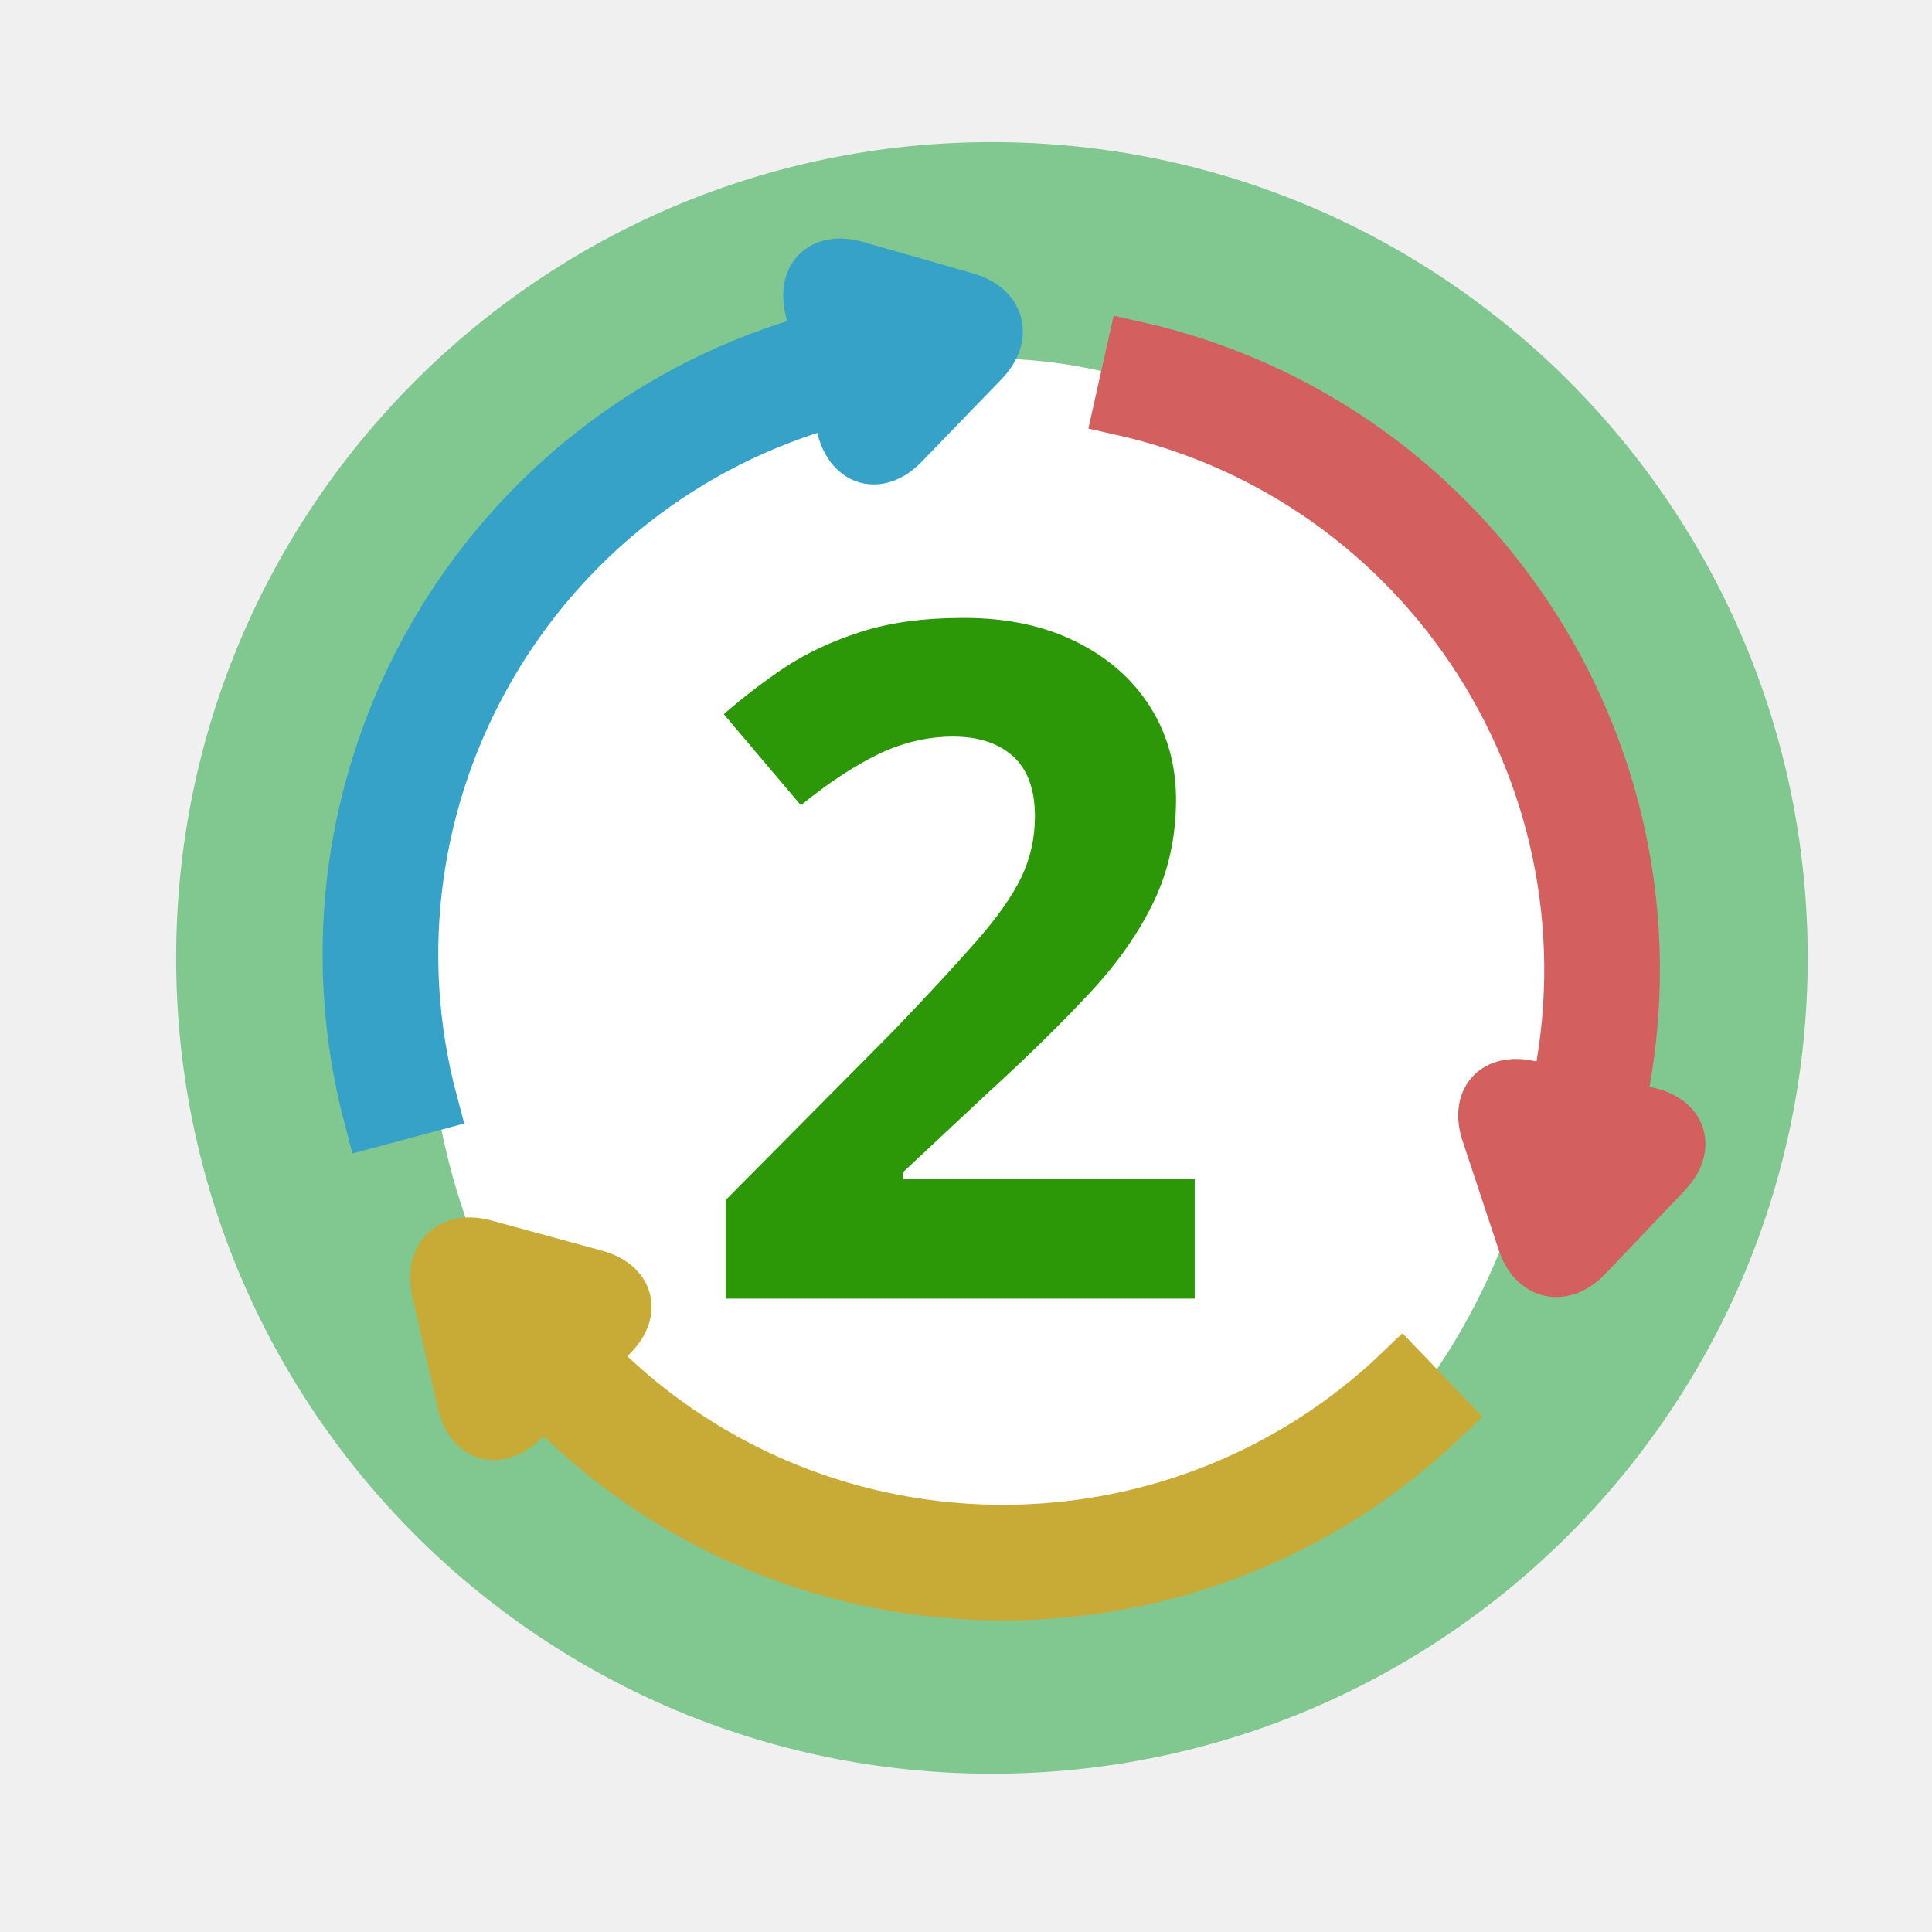
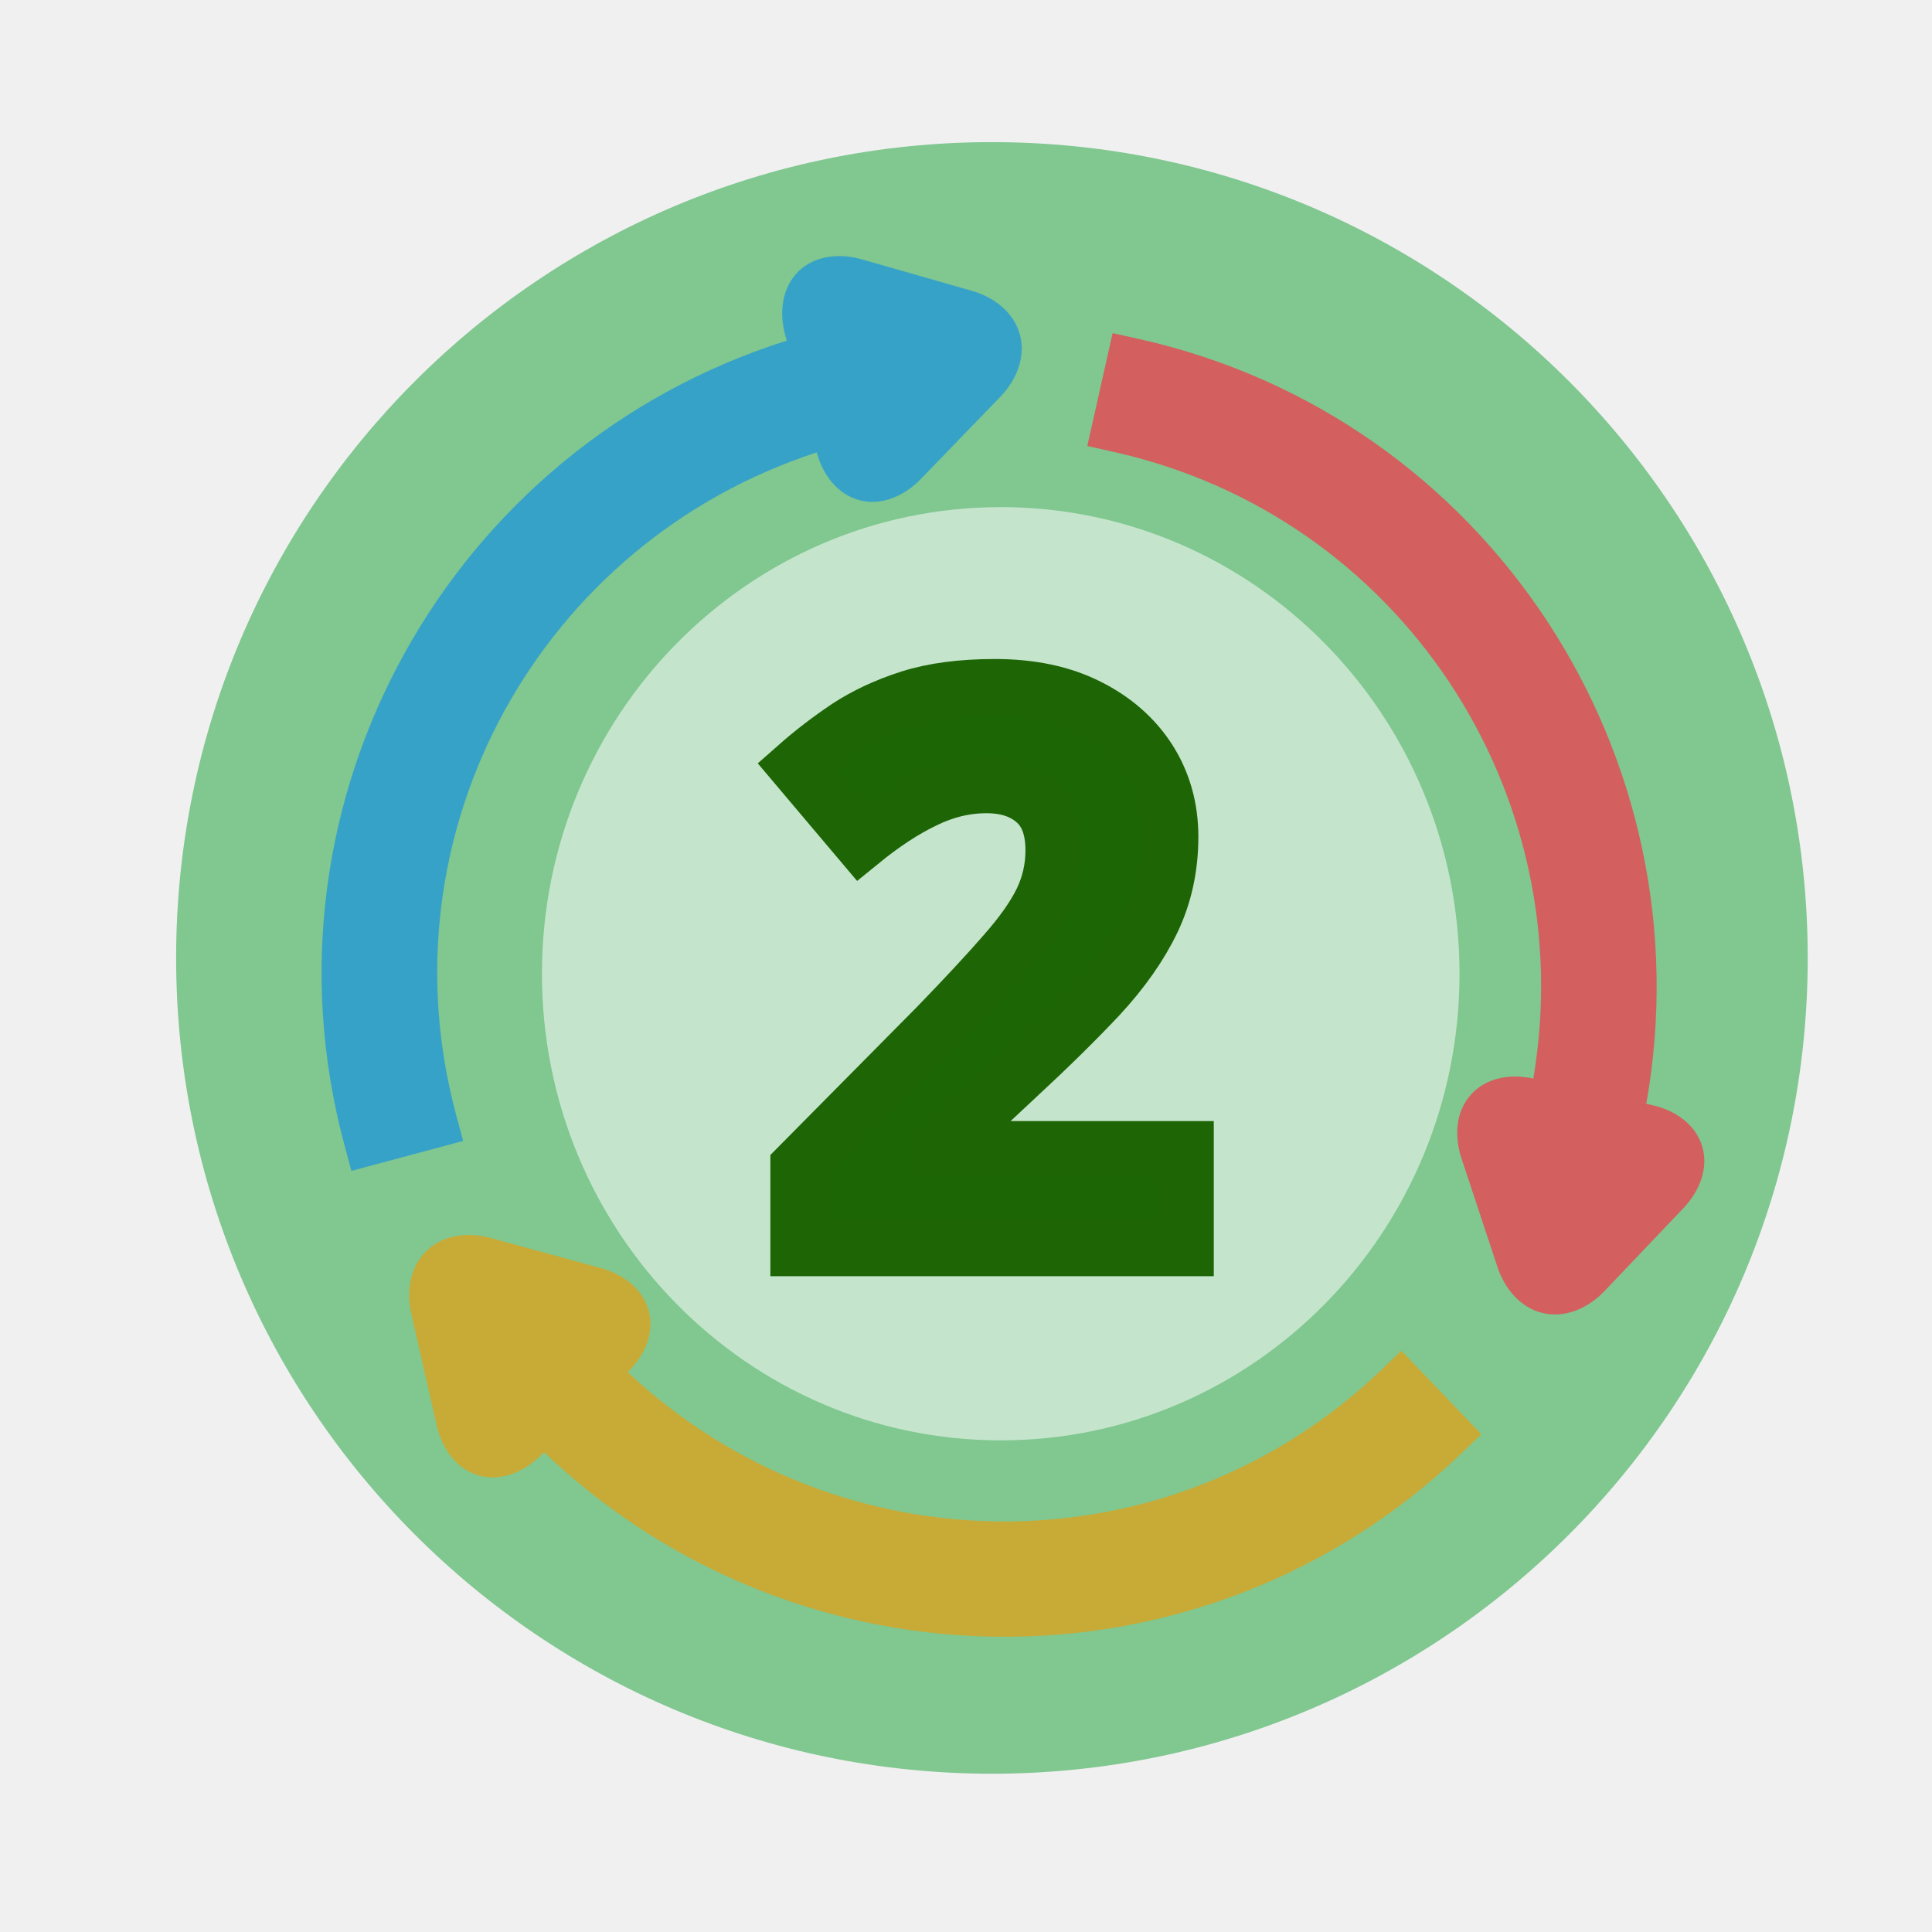
- <svg xmlns="http://www.w3.org/2000/svg" xmlns:xlink="http://www.w3.org/1999/xlink" width="50" height="50" viewBox="0 0 13.229 13.229" version="1.1" id="svg1683">
+ <svg xmlns="http://www.w3.org/2000/svg" xmlns:xlink="http://www.w3.org/1999/xlink" id="svg1683" version="1.1" viewBox="0 0 13.229 13.229" height="50" width="50">
  <defs id="defs1677">
    <linearGradient id="linearGradient1489">
-       <stop style="stop-color:#c19206;stop-opacity:1" offset="0" id="stop1485" />
-       <stop id="stop1495" offset="0.145" style="stop-color:#f3dd07;stop-opacity:0.992;" />
-       <stop id="stop1493" offset="0.9" style="stop-color:#f3dd07;stop-opacity:0.859;" />
-       <stop style="stop-color:#ffffff;stop-opacity:0.984" offset="1" id="stop1487" />
+       <stop id="stop1485" offset="0" style="stop-color:#c19206;stop-opacity:1" />
+       <stop style="stop-color:#f3dd07;stop-opacity:0.992;" offset="0.145" id="stop1495" />
+       <stop style="stop-color:#f3dd07;stop-opacity:0.859;" offset="0.9" id="stop1493" />
+       <stop id="stop1487" offset="1" style="stop-color:#ffffff;stop-opacity:0.984" />
    </linearGradient>
-     <linearGradient xlink:href="#linearGradient1489" id="linearGradient1491" x1="5.88" y1="293.744" x2="5.88" y2="288.497" gradientUnits="userSpaceOnUse" />
+     <linearGradient gradientUnits="userSpaceOnUse" y2="288.497" x2="5.88" y1="293.744" x1="5.88" id="linearGradient1491" xlink:href="#linearGradient1489" />
    <clipPath id="c">
-       <circle id="circle2319" r="298" />
+       <circle r="298" id="circle2319" />
    </clipPath>
-     <linearGradient gradientTransform="translate(-141.5476,152.8967)" xlink:href="#linearGradient5129" id="linearGradient5131" x1="140.371" y1="145.013" x2="140.944" y2="144.435" gradientUnits="userSpaceOnUse" />
+     <linearGradient gradientUnits="userSpaceOnUse" y2="144.435" x2="140.944" y1="145.013" x1="140.371" id="linearGradient5131" xlink:href="#linearGradient5129" gradientTransform="translate(-141.5476,152.8967)" />
    <linearGradient id="linearGradient5129">
-       <stop style="stop-color:#7b5815;stop-opacity:1;" offset="0" id="stop5125" />
-       <stop style="stop-color:#ffffff;stop-opacity:0.781" offset="1" id="stop5127" />
+       <stop id="stop5125" offset="0" style="stop-color:#7b5815;stop-opacity:1;" />
+       <stop id="stop5127" offset="1" style="stop-color:#ffffff;stop-opacity:0.781" />
    </linearGradient>
+     <filter height="1.023" y="-0.011" width="1.025" x="-0.013" id="filter3542" style="color-interpolation-filters:sRGB">
+       <feGaussianBlur id="feGaussianBlur3544" stdDeviation="0.199" />
+     </filter>
  </defs>
-   <g id="layer1" transform="translate(0,-283.7708)">
-     <path style="opacity:1;fill:#80c790;fill-opacity:1;stroke:none;stroke-width:0.193;stroke-miterlimit:4;stroke-dasharray:none;stroke-opacity:1" d="m 12.378,290.33 a 5.586,5.586 0 0 1 -5.586,5.586 5.586,5.586 0 0 1 -5.586,-5.586 5.586,5.586 0 0 1 5.586,-5.586 5.586,5.586 0 0 1 5.586,5.586 z" id="path1497" />
-     <g transform="matrix(0.7720791,0,0,0.7720791,8.715087,63.55749)" id="g5177">
-       <g transform="matrix(0.9516903,0,0,0.9516903,11.04239,15.80034)" id="g5600">
-         <g transform="matrix(0.2992768,0,0,0.2992768,-32.11512,212.4075)" id="g6532" style="opacity:1;stop-opacity:1">
-           <g transform="matrix(0.9310401,0,0,0.9310401,-472.6945,505.5357)" id="g6525">
-             <ellipse ry="21.084" rx="18.782" cy="-256.21" cx="571.83" id="path6505" style="opacity:1;fill:#ffffff;fill-opacity:1;stroke:none;stroke-width:2.722;stroke-linecap:round;stroke-miterlimit:4;stroke-dasharray:none;stroke-opacity:1" />
-             <g transform="matrix(4.32778,0,0,4.32778,-635.7395,-1006.359)" style="display:inline;opacity:1;fill:#37a2c8;fill-opacity:1;stroke:#37a2c8;stroke-opacity:1;stop-opacity:1" id="g24928-2">
-               <g style="fill:#37a2c8;fill-opacity:1;stroke:#37a2c8;stroke-width:0.02;stroke-miterlimit:4;stroke-dasharray:none;stroke-opacity:1" transform="matrix(1.22469,0,0,1.22469,-6.375353,82.86903)" id="g19364-2">
-                 <g transform="matrix(0.1276251,0,0,0.1276251,244.201,56.49708)" style="fill:#37a2c8;fill-opacity:1;fill-rule:evenodd;stroke:#37a2c8;stroke-width:0.16;stroke-miterlimit:4;stroke-dasharray:none;stroke-opacity:1" id="g10-8-4">
-                   <g style="fill:#37a2c8;fill-opacity:1;stroke:#37a2c8;stroke-width:0.16;stroke-miterlimit:4;stroke-dasharray:none;stroke-opacity:1" id="g8-8-7">
-                     <path d="m -95.761,104.017 c -16.754,4.537 -26.686,21.781 -22.191,38.557 l 2.898,-0.776 c -4.066,-15.176 4.916,-30.774 20.069,-34.883 l 0.384,1.434 c 0.428,1.599 1.71,1.928 2.863,0.736 l 3.931,-4.066 c 1.158,-1.197 0.795,-2.529 -0.8,-2.985 l -5.437,-1.555 c -1.601,-0.458 -2.54,0.47 -2.112,2.069 z" id="path6-98-7" style="fill:#37a2c8;fill-opacity:1;stroke:#37a2c8;stroke-width:2.719;stroke-miterlimit:4;stroke-dasharray:none;stroke-opacity:1" />
+   <g transform="translate(0,-283.7708)" id="layer1">
+     <path id="path1497" d="m 12.378,290.33 a 5.586,5.586 0 0 1 -5.586,5.586 5.586,5.586 0 0 1 -5.586,-5.586 5.586,5.586 0 0 1 5.586,-5.586 5.586,5.586 0 0 1 5.586,5.586 z" style="opacity:1;fill:#80c790;fill-opacity:1;stroke:none;stroke-width:0.193;stroke-miterlimit:4;stroke-dasharray:none;stroke-opacity:1" />
+     <g id="g5177" transform="matrix(0.7720791,0,0,0.7720791,8.715087,63.55749)">
+       <g id="g5600" transform="matrix(0.9516903,0,0,0.9516903,11.04239,15.80034)">
+         <g style="opacity:1;stop-opacity:1" id="g6532" transform="matrix(0.2992768,0,0,0.2992768,-32.11512,212.4075)">
+           <g id="g6525" transform="matrix(0.9310401,0,0,0.9310401,-472.6945,505.5357)">
+             <ellipse ry="15.606" rx="15.344" cy="-256.717" cx="572.223" id="path6505-2" style="opacity:1;fill:#ffffff;fill-opacity:0.534;stroke:none;stroke-width:2.117;stroke-linecap:round;stroke-miterlimit:4;stroke-dasharray:none;stroke-opacity:1;stop-opacity:1" />
+             <g id="g24928-2" style="display:inline;opacity:1;fill:#37a2c8;fill-opacity:1;stroke:#37a2c8;stroke-opacity:1;stop-opacity:1" transform="matrix(4.32778,0,0,4.32778,-635.7762,-1005.776)">
+               <g id="g19364-2" transform="matrix(1.22469,0,0,1.22469,-6.375353,82.86903)" style="fill:#37a2c8;fill-opacity:1;stroke:#37a2c8;stroke-width:0.02;stroke-miterlimit:4;stroke-dasharray:none;stroke-opacity:1">
+                 <g id="g10-8-4" style="fill:#37a2c8;fill-opacity:1;fill-rule:evenodd;stroke:#37a2c8;stroke-width:0.16;stroke-miterlimit:4;stroke-dasharray:none;stroke-opacity:1" transform="matrix(0.1276251,0,0,0.1276251,244.201,56.49708)">
+                   <g id="g8-8-7" style="fill:#37a2c8;fill-opacity:1;stroke:#37a2c8;stroke-width:0.16;stroke-miterlimit:4;stroke-dasharray:none;stroke-opacity:1">
+                     <g style="opacity:1" id="path6-98-7">
+                       <path id="path3740" d="m -95.761,104.017 c -16.754,4.537 -26.686,21.781 -22.191,38.557 l 2.898,-0.776 c -4.066,-15.176 4.916,-30.774 20.069,-34.883 l 0.384,1.434 c 0.428,1.599 1.71,1.928 2.863,0.736 l 3.931,-4.066 c 1.158,-1.197 0.795,-2.529 -0.8,-2.985 l -5.437,-1.555 c -1.601,-0.458 -2.54,0.47 -2.112,2.069 z" style="color:#000000;font-style:normal;font-variant:normal;font-weight:normal;font-stretch:normal;font-size:medium;line-height:normal;font-family:sans-serif;font-variant-ligatures:normal;font-variant-position:normal;font-variant-caps:normal;font-variant-numeric:normal;font-variant-alternates:normal;font-variant-east-asian:normal;font-feature-settings:normal;font-variation-settings:normal;text-indent:0;text-align:start;text-decoration:none;text-decoration-line:none;text-decoration-style:solid;text-decoration-color:#000000;letter-spacing:normal;word-spacing:normal;text-transform:none;writing-mode:lr-tb;direction:ltr;text-orientation:mixed;dominant-baseline:auto;baseline-shift:baseline;text-anchor:start;white-space:normal;shape-padding:0;shape-margin:0;inline-size:0;clip-rule:nonzero;display:inline;overflow:visible;visibility:visible;isolation:auto;mix-blend-mode:normal;color-interpolation:sRGB;color-interpolation-filters:linearRGB;solid-color:#000000;solid-opacity:1;vector-effect:none;fill:#37a2c8;fill-opacity:1;fill-rule:nonzero;stroke:none;stroke-width:2.719;stroke-linecap:butt;stroke-linejoin:miter;stroke-miterlimit:4;stroke-dasharray:none;stroke-dashoffset:0;stroke-opacity:1.0;filter-blend-mode:normal;filter-gaussianBlur-deviation:0;color-rendering:auto;image-rendering:auto;shape-rendering:auto;text-rendering:auto;enable-background:accumulate;stop-color:#000000;stop-opacity:1;" />
+                       <path id="path3742" d="m -95.348,99.053 c -0.546,0.089 -1.056,0.317 -1.465,0.719 -0.818,0.804 -0.952,2.024 -0.656,3.127 l 0.078,0.293 c -16.654,5.263 -26.44,22.698 -21.875,39.734 l 0.352,1.312 5.525,-1.48 -0.352,-1.312 c -3.756,-14.017 4.201,-28.288 17.834,-32.73 0.299,1.098 1.022,2.081 2.127,2.365 1.11,0.285 2.225,-0.229 3.02,-1.051 l 3.932,-4.066 c 0.803,-0.831 1.262,-1.971 0.967,-3.068 -0.296,-1.098 -1.264,-1.851 -2.371,-2.168 l -5.438,-1.555 c -0.551,-0.158 -1.132,-0.208 -1.678,-0.119 z" style="color:#000000;font-style:normal;font-variant:normal;font-weight:normal;font-stretch:normal;font-size:medium;line-height:normal;font-family:sans-serif;font-variant-ligatures:normal;font-variant-position:normal;font-variant-caps:normal;font-variant-numeric:normal;font-variant-alternates:normal;font-variant-east-asian:normal;font-feature-settings:normal;font-variation-settings:normal;text-indent:0;text-align:start;text-decoration:none;text-decoration-line:none;text-decoration-style:solid;text-decoration-color:#000000;letter-spacing:normal;word-spacing:normal;text-transform:none;writing-mode:lr-tb;direction:ltr;text-orientation:mixed;dominant-baseline:auto;baseline-shift:baseline;text-anchor:start;white-space:normal;shape-padding:0;shape-margin:0;inline-size:0;clip-rule:nonzero;display:inline;overflow:visible;visibility:visible;isolation:auto;mix-blend-mode:normal;color-interpolation:sRGB;color-interpolation-filters:linearRGB;solid-color:#000000;solid-opacity:1;vector-effect:none;fill:#37a2c8;fill-opacity:1;fill-rule:nonzero;stroke:none;stroke-width:2.719;stroke-linecap:butt;stroke-linejoin:miter;stroke-miterlimit:4;stroke-dasharray:none;stroke-dashoffset:0;stroke-opacity:1;color-rendering:auto;image-rendering:auto;shape-rendering:auto;text-rendering:auto;enable-background:accumulate;stop-color:#000000;stop-opacity:1" />
+                     </g>
                  </g>
                </g>
              </g>
            </g>
-             <g id="g24928-2-8" style="display:inline;opacity:1;fill:#d35f5f;stroke:#d35f5f;stroke-opacity:1;stop-opacity:1" transform="matrix(-2.007009,3.834265,-3.834265,-2.007009,1795.622,-979.2975)">
-               <g id="g19364-2-1" transform="matrix(1.22469,0,0,1.22469,-6.375353,82.86903)" style="fill:#d35f5f;stroke:#d35f5f;stroke-width:0.02;stroke-miterlimit:4;stroke-dasharray:none;stroke-opacity:1">
-                 <g id="g10-8-4-2" style="fill:#d35f5f;fill-rule:evenodd;stroke:#d35f5f;stroke-width:0.16;stroke-miterlimit:4;stroke-dasharray:none;stroke-opacity:1" transform="matrix(0.1276251,0,0,0.1276251,244.201,56.49708)">
-                   <g id="g8-8-7-8" style="fill:#d35f5f;stroke:#d35f5f;stroke-width:0.16;stroke-miterlimit:4;stroke-dasharray:none;stroke-opacity:1">
-                     <path style="fill:#d35f5f;stroke:#d35f5f;stroke-width:2.719;stroke-miterlimit:4;stroke-dasharray:none;stroke-opacity:1" id="path6-98-7-9" d="m -95.761,104.017 c -16.754,4.537 -26.686,21.781 -22.191,38.557 l 2.898,-0.776 c -4.066,-15.176 4.916,-30.774 20.069,-34.883 l 0.384,1.434 c 0.428,1.599 1.71,1.928 2.863,0.736 l 3.931,-4.066 c 1.158,-1.197 0.795,-2.529 -0.8,-2.985 l -5.437,-1.555 c -1.601,-0.458 -2.54,0.47 -2.112,2.069 z" />
+             <g transform="matrix(-2.007009,3.834265,-3.834265,-2.007009,1795.586,-978.7139)" style="display:inline;opacity:1;fill:#d35f5f;stroke:#d35f5f;stroke-opacity:1;stop-opacity:1" id="g24928-2-8">
+               <g style="fill:#d35f5f;stroke:#d35f5f;stroke-width:0.02;stroke-miterlimit:4;stroke-dasharray:none;stroke-opacity:1" transform="matrix(1.22469,0,0,1.22469,-6.375353,82.86903)" id="g19364-2-1">
+                 <g transform="matrix(0.1276251,0,0,0.1276251,244.201,56.49708)" style="fill:#d35f5f;fill-rule:evenodd;stroke:#d35f5f;stroke-width:0.16;stroke-miterlimit:4;stroke-dasharray:none;stroke-opacity:1" id="g10-8-4-2">
+                   <g style="fill:#d35f5f;stroke:#d35f5f;stroke-width:0.16;stroke-miterlimit:4;stroke-dasharray:none;stroke-opacity:1" id="g8-8-7-8">
+                     <g style="opacity:1" id="path6-98-7-9">
+                       <path id="path3732" d="m -95.761,104.017 c -16.754,4.537 -26.686,21.781 -22.191,38.557 l 2.898,-0.776 c -4.066,-15.176 4.916,-30.774 20.069,-34.883 l 0.384,1.434 c 0.428,1.599 1.71,1.928 2.863,0.736 l 3.931,-4.066 c 1.158,-1.197 0.795,-2.529 -0.8,-2.985 l -5.437,-1.555 c -1.601,-0.458 -2.54,0.47 -2.112,2.069 z" style="color:#000000;font-style:normal;font-variant:normal;font-weight:normal;font-stretch:normal;font-size:medium;line-height:normal;font-family:sans-serif;font-variant-ligatures:normal;font-variant-position:normal;font-variant-caps:normal;font-variant-numeric:normal;font-variant-alternates:normal;font-variant-east-asian:normal;font-feature-settings:normal;font-variation-settings:normal;text-indent:0;text-align:start;text-decoration:none;text-decoration-line:none;text-decoration-style:solid;text-decoration-color:#000000;letter-spacing:normal;word-spacing:normal;text-transform:none;writing-mode:lr-tb;direction:ltr;text-orientation:mixed;dominant-baseline:auto;baseline-shift:baseline;text-anchor:start;white-space:normal;shape-padding:0;shape-margin:0;inline-size:0;clip-rule:nonzero;display:inline;overflow:visible;visibility:visible;isolation:auto;mix-blend-mode:normal;color-interpolation:sRGB;color-interpolation-filters:linearRGB;solid-color:#000000;solid-opacity:1;vector-effect:none;fill:#d35f5f;fill-opacity:1;fill-rule:nonzero;stroke:none;stroke-width:2.719;stroke-linecap:butt;stroke-linejoin:miter;stroke-miterlimit:4;stroke-dasharray:none;stroke-dashoffset:0;stroke-opacity:1.0;filter-blend-mode:normal;filter-gaussianBlur-deviation:0;color-rendering:auto;image-rendering:auto;shape-rendering:auto;text-rendering:auto;enable-background:accumulate;stop-color:#000000;stop-opacity:1;" />
+                       <path id="path3734" d="m -95.348,99.053 c -0.546,0.089 -1.056,0.317 -1.465,0.719 -0.818,0.804 -0.952,2.024 -0.656,3.127 l 0.078,0.293 c -16.654,5.263 -26.44,22.698 -21.875,39.734 l 0.352,1.312 5.525,-1.48 -0.352,-1.312 c -3.756,-14.017 4.201,-28.288 17.834,-32.73 0.299,1.098 1.022,2.081 2.127,2.365 1.11,0.285 2.225,-0.229 3.02,-1.051 l 3.932,-4.066 c 0.803,-0.831 1.262,-1.971 0.967,-3.068 -0.296,-1.098 -1.264,-1.851 -2.371,-2.168 l -5.438,-1.555 c -0.551,-0.158 -1.132,-0.208 -1.678,-0.119 z" style="color:#000000;font-style:normal;font-variant:normal;font-weight:normal;font-stretch:normal;font-size:medium;line-height:normal;font-family:sans-serif;font-variant-ligatures:normal;font-variant-position:normal;font-variant-caps:normal;font-variant-numeric:normal;font-variant-alternates:normal;font-variant-east-asian:normal;font-feature-settings:normal;font-variation-settings:normal;text-indent:0;text-align:start;text-decoration:none;text-decoration-line:none;text-decoration-style:solid;text-decoration-color:#000000;letter-spacing:normal;word-spacing:normal;text-transform:none;writing-mode:lr-tb;direction:ltr;text-orientation:mixed;dominant-baseline:auto;baseline-shift:baseline;text-anchor:start;white-space:normal;shape-padding:0;shape-margin:0;inline-size:0;clip-rule:nonzero;display:inline;overflow:visible;visibility:visible;isolation:auto;mix-blend-mode:normal;color-interpolation:sRGB;color-interpolation-filters:linearRGB;solid-color:#000000;solid-opacity:1;vector-effect:none;fill:#d35f5f;fill-opacity:1;fill-rule:nonzero;stroke:none;stroke-width:2.719;stroke-linecap:butt;stroke-linejoin:miter;stroke-miterlimit:4;stroke-dasharray:none;stroke-dashoffset:0;stroke-opacity:1;color-rendering:auto;image-rendering:auto;shape-rendering:auto;text-rendering:auto;enable-background:accumulate;stop-color:#000000;stop-opacity:1" />
+                     </g>
                  </g>
                </g>
              </g>
            </g>
-             <g id="g24928-2-3" style="display:inline;opacity:1;fill:#c8ab37;stroke:#c8ab37;stroke-opacity:1;stop-opacity:1" transform="matrix(-2.082865,-3.793593,3.793593,-2.082865,496.886,1161.637)">
-               <g id="g19364-2-6" transform="matrix(1.22469,0,0,1.22469,-6.375353,82.86903)" style="fill:#c8ab37;stroke:#c8ab37;stroke-width:0.02;stroke-miterlimit:4;stroke-dasharray:none;stroke-opacity:1">
-                 <g id="g10-8-4-8" style="fill:#c8ab37;fill-rule:evenodd;stroke:#c8ab37;stroke-width:0.16;stroke-miterlimit:4;stroke-dasharray:none;stroke-opacity:1" transform="matrix(0.1276251,0,0,0.1276251,244.201,56.49708)">
-                   <g id="g8-8-7-0" style="fill:#c8ab37;stroke:#c8ab37;stroke-width:0.16;stroke-miterlimit:4;stroke-dasharray:none;stroke-opacity:1">
-                     <path style="fill:#c8ab37;stroke:#c8ab37;stroke-width:2.719;stroke-miterlimit:4;stroke-dasharray:none;stroke-opacity:1" id="path6-98-7-2" d="m -95.761,104.017 c -16.754,4.537 -26.686,21.781 -22.191,38.557 l 2.898,-0.776 c -4.066,-15.176 4.916,-30.774 20.069,-34.883 l 0.384,1.434 c 0.428,1.599 1.71,1.928 2.863,0.736 l 3.931,-4.066 c 1.158,-1.197 0.795,-2.529 -0.8,-2.985 l -5.437,-1.555 c -1.601,-0.458 -2.54,0.47 -2.112,2.069 z" />
+             <g transform="matrix(-2.082865,-3.793593,3.793593,-2.082865,496.8493,1162.22)" style="display:inline;opacity:1;fill:#c8ab37;stroke:#c8ab37;stroke-opacity:1;stop-opacity:1" id="g24928-2-3">
+               <g style="fill:#c8ab37;stroke:#c8ab37;stroke-width:0.02;stroke-miterlimit:4;stroke-dasharray:none;stroke-opacity:1" transform="matrix(1.22469,0,0,1.22469,-6.375353,82.86903)" id="g19364-2-6">
+                 <g transform="matrix(0.1276251,0,0,0.1276251,244.201,56.49708)" style="fill:#c8ab37;fill-rule:evenodd;stroke:#c8ab37;stroke-width:0.16;stroke-miterlimit:4;stroke-dasharray:none;stroke-opacity:1" id="g10-8-4-8">
+                   <g style="fill:#c8ab37;stroke:#c8ab37;stroke-width:0.16;stroke-miterlimit:4;stroke-dasharray:none;stroke-opacity:1" id="g8-8-7-0">
+                     <g style="opacity:1" id="path6-98-7-2">
+                       <path id="path3748" d="m -95.761,104.017 c -16.754,4.537 -26.686,21.781 -22.191,38.557 l 2.898,-0.776 c -4.066,-15.176 4.916,-30.774 20.069,-34.883 l 0.384,1.434 c 0.428,1.599 1.71,1.928 2.863,0.736 l 3.931,-4.066 c 1.158,-1.197 0.795,-2.529 -0.8,-2.985 l -5.437,-1.555 c -1.601,-0.458 -2.54,0.47 -2.112,2.069 z" style="color:#000000;font-style:normal;font-variant:normal;font-weight:normal;font-stretch:normal;font-size:medium;line-height:normal;font-family:sans-serif;font-variant-ligatures:normal;font-variant-position:normal;font-variant-caps:normal;font-variant-numeric:normal;font-variant-alternates:normal;font-variant-east-asian:normal;font-feature-settings:normal;font-variation-settings:normal;text-indent:0;text-align:start;text-decoration:none;text-decoration-line:none;text-decoration-style:solid;text-decoration-color:#000000;letter-spacing:normal;word-spacing:normal;text-transform:none;writing-mode:lr-tb;direction:ltr;text-orientation:mixed;dominant-baseline:auto;baseline-shift:baseline;text-anchor:start;white-space:normal;shape-padding:0;shape-margin:0;inline-size:0;clip-rule:nonzero;display:inline;overflow:visible;visibility:visible;isolation:auto;mix-blend-mode:normal;color-interpolation:sRGB;color-interpolation-filters:linearRGB;solid-color:#000000;solid-opacity:1;vector-effect:none;fill:#c8ab37;fill-opacity:1;fill-rule:nonzero;stroke:none;stroke-width:2.719;stroke-linecap:butt;stroke-linejoin:miter;stroke-miterlimit:4;stroke-dasharray:none;stroke-dashoffset:0;stroke-opacity:1.0;filter-blend-mode:normal;filter-gaussianBlur-deviation:0;color-rendering:auto;image-rendering:auto;shape-rendering:auto;text-rendering:auto;enable-background:accumulate;stop-color:#000000;stop-opacity:1;" />
+                       <path id="path3750" d="m -95.348,99.053 c -0.546,0.089 -1.056,0.317 -1.465,0.719 -0.818,0.804 -0.952,2.024 -0.656,3.127 l 0.078,0.293 c -16.654,5.263 -26.44,22.698 -21.875,39.734 l 0.352,1.312 5.525,-1.48 -0.352,-1.312 c -3.756,-14.017 4.201,-28.288 17.834,-32.73 0.299,1.098 1.022,2.081 2.127,2.365 1.11,0.285 2.225,-0.229 3.02,-1.051 l 3.932,-4.066 c 0.803,-0.831 1.262,-1.971 0.967,-3.068 -0.296,-1.098 -1.264,-1.851 -2.371,-2.168 l -5.438,-1.555 c -0.551,-0.158 -1.132,-0.208 -1.678,-0.119 z" style="color:#000000;font-style:normal;font-variant:normal;font-weight:normal;font-stretch:normal;font-size:medium;line-height:normal;font-family:sans-serif;font-variant-ligatures:normal;font-variant-position:normal;font-variant-caps:normal;font-variant-numeric:normal;font-variant-alternates:normal;font-variant-east-asian:normal;font-feature-settings:normal;font-variation-settings:normal;text-indent:0;text-align:start;text-decoration:none;text-decoration-line:none;text-decoration-style:solid;text-decoration-color:#000000;letter-spacing:normal;word-spacing:normal;text-transform:none;writing-mode:lr-tb;direction:ltr;text-orientation:mixed;dominant-baseline:auto;baseline-shift:baseline;text-anchor:start;white-space:normal;shape-padding:0;shape-margin:0;inline-size:0;clip-rule:nonzero;display:inline;overflow:visible;visibility:visible;isolation:auto;mix-blend-mode:normal;color-interpolation:sRGB;color-interpolation-filters:linearRGB;solid-color:#000000;solid-opacity:1;vector-effect:none;fill:#c8ab37;fill-opacity:1;fill-rule:nonzero;stroke:none;stroke-width:2.719;stroke-linecap:butt;stroke-linejoin:miter;stroke-miterlimit:4;stroke-dasharray:none;stroke-dashoffset:0;stroke-opacity:1;color-rendering:auto;image-rendering:auto;shape-rendering:auto;text-rendering:auto;enable-background:accumulate;stop-color:#000000;stop-opacity:1" />
+                     </g>
                  </g>
                </g>
              </g>
            </g>
-             <text id="text6503" y="-245.852" x="561.773" style="font-style:normal;font-variant:normal;font-weight:bold;font-stretch:normal;font-size:31.431px;line-height:1.25;font-family:sans-serif;-inkscape-font-specification:'sans-serif Bold';letter-spacing:0px;word-spacing:0px;fill:#2c9707;fill-opacity:1;stroke:none;stroke-width:0.786;stroke-opacity:1" xml:space="preserve">
-               <tspan style="font-style:normal;font-variant:normal;font-weight:bold;font-stretch:normal;font-family:sans-serif;-inkscape-font-specification:'sans-serif Bold';fill:#2c9707;fill-opacity:1;stroke:none;stroke-width:0.786;stroke-opacity:1" y="-245.852" x="561.773" id="tspan6501">2</tspan>
+             <text xml:space="preserve" style="font-style:normal;font-variant:normal;font-weight:bold;font-stretch:normal;font-size:25.911px;line-height:1.25;font-family:sans-serif;-inkscape-font-specification:'sans-serif Bold';letter-spacing:0px;word-spacing:0px;fill:#1d6605;fill-opacity:1;stroke:#1d6505;stroke-width:1.892;stroke-miterlimit:4;stroke-dasharray:none;stroke-opacity:1" x="564.435" y="-247.547" id="text6503">
+               <tspan id="tspan6501" x="564.435" y="-247.547" style="font-style:normal;font-variant:normal;font-weight:bold;font-stretch:normal;font-family:sans-serif;-inkscape-font-specification:'sans-serif Bold';fill:#1d6605;fill-opacity:1;stroke:#1d6505;stroke-width:1.892;stroke-miterlimit:4;stroke-dasharray:none;stroke-opacity:1">2</tspan>
            </text>
          </g>
        </g>
      </g>
    </g>
  </g>
</svg>
